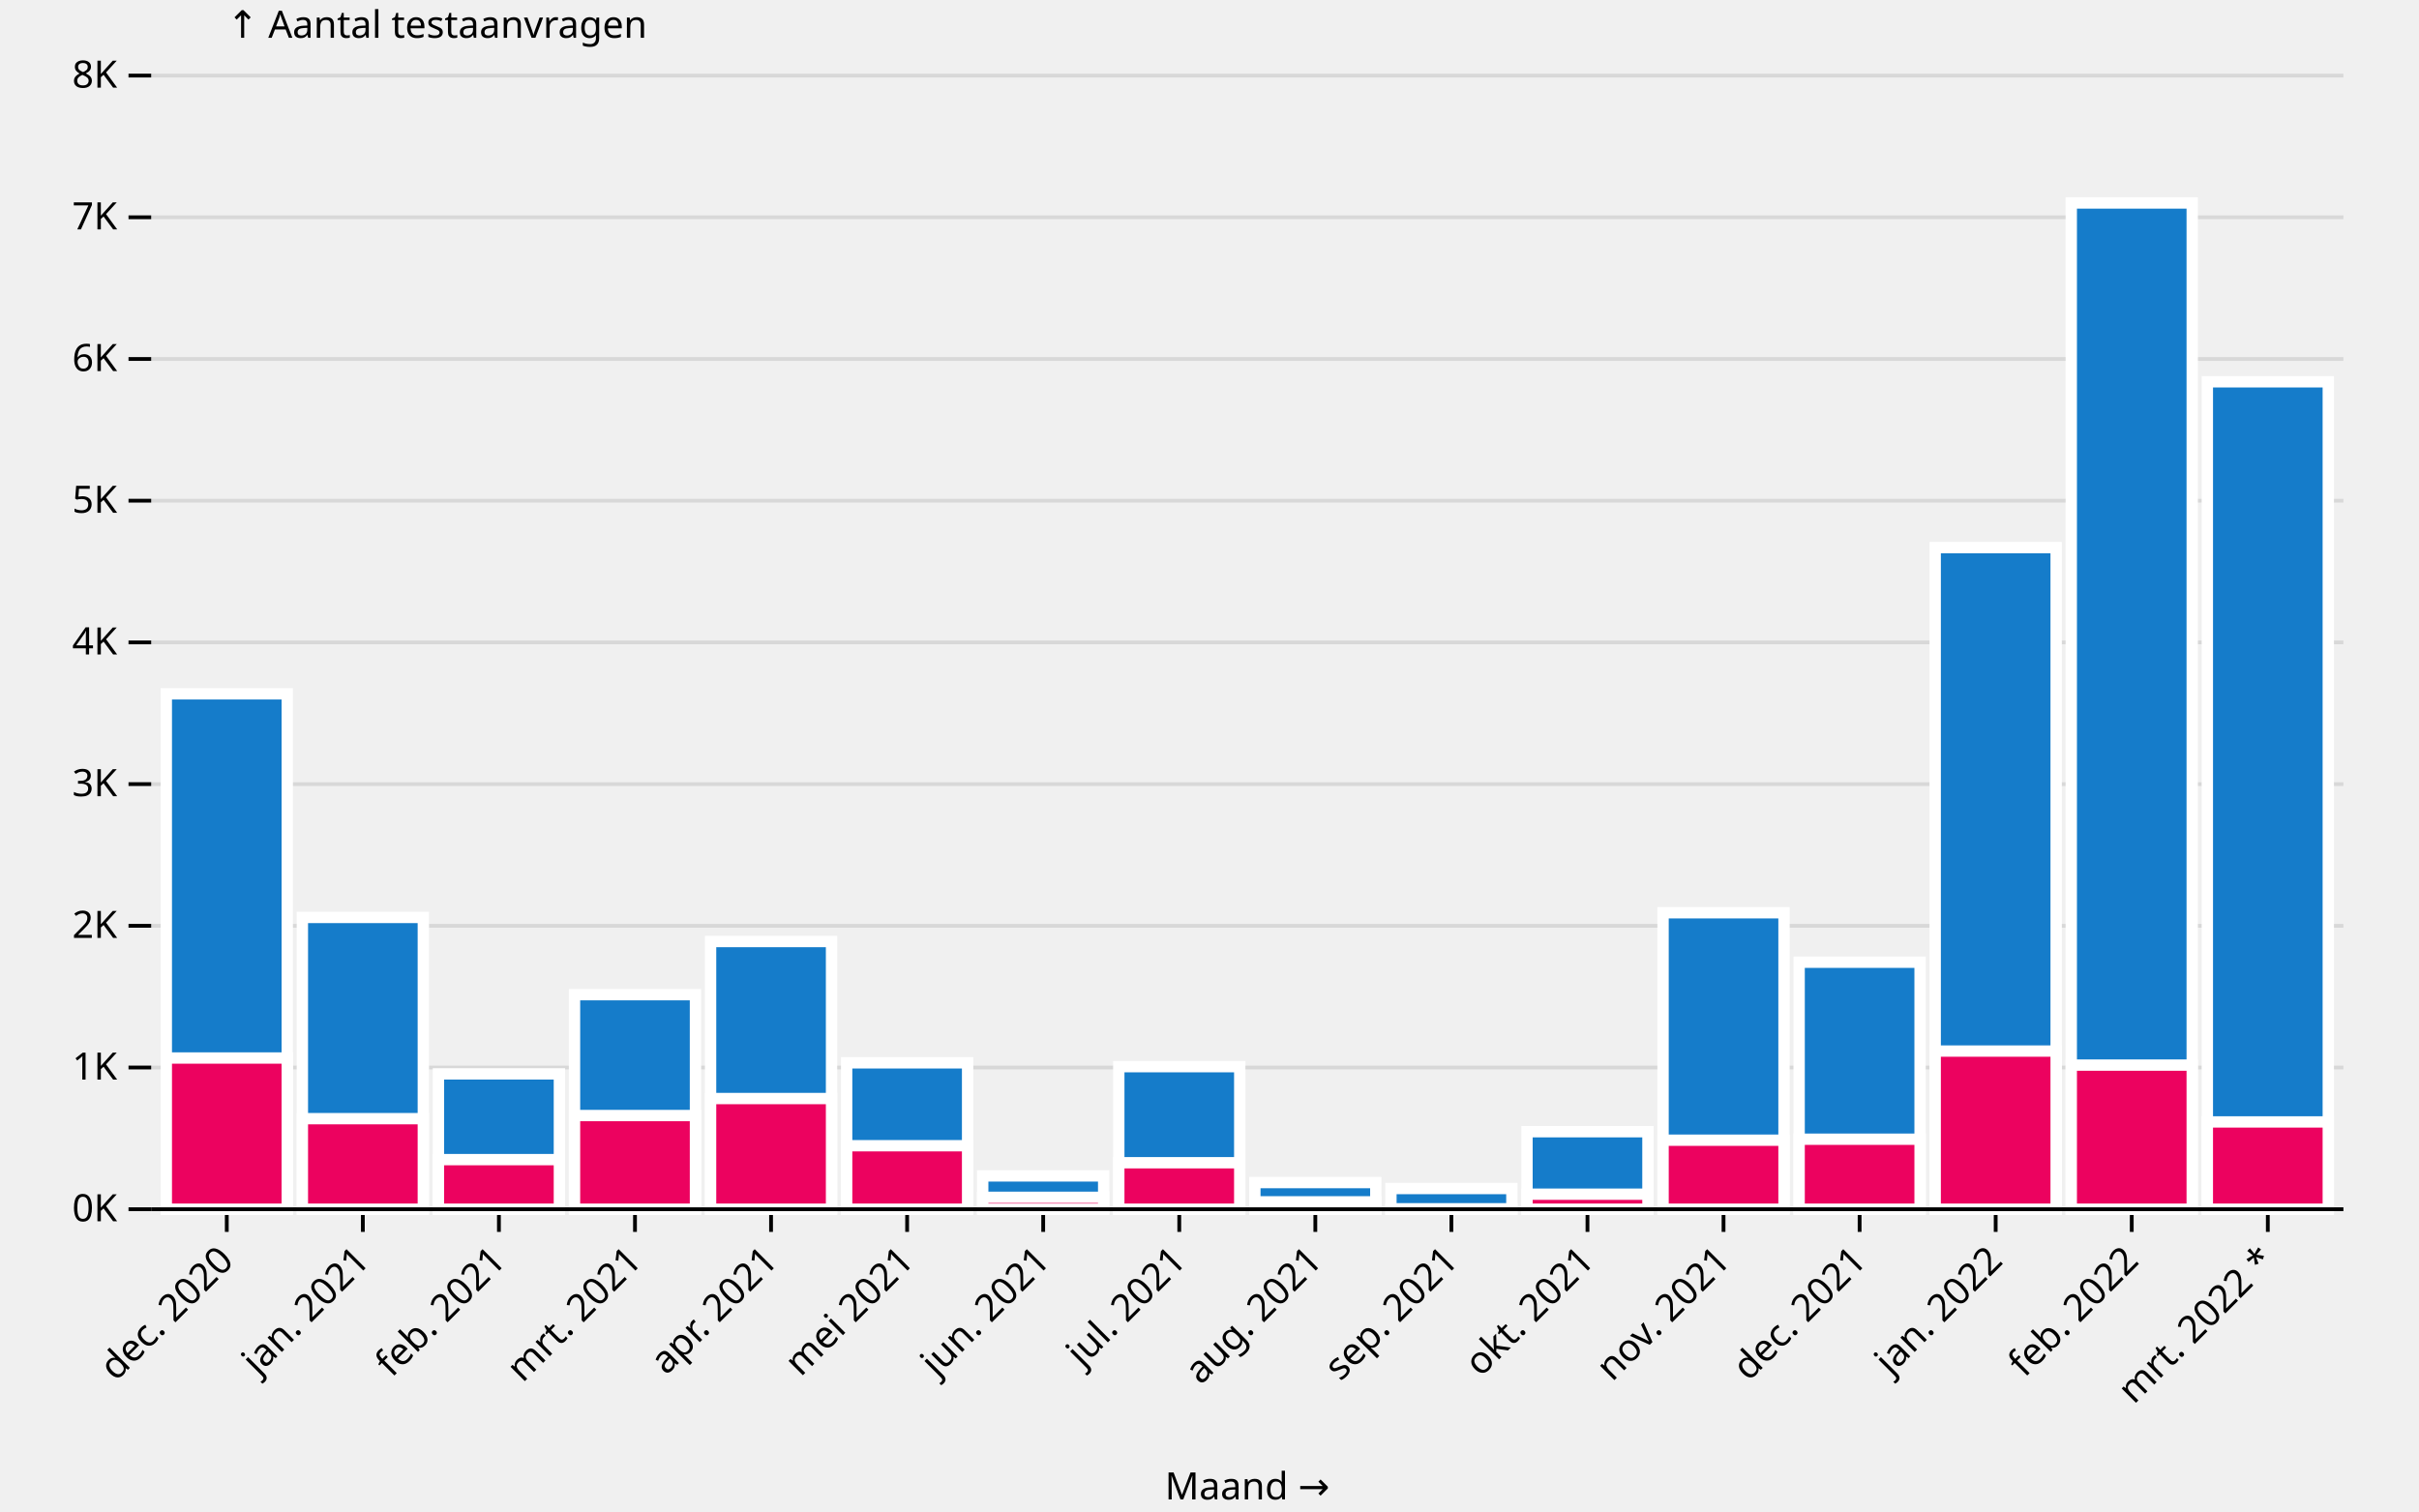
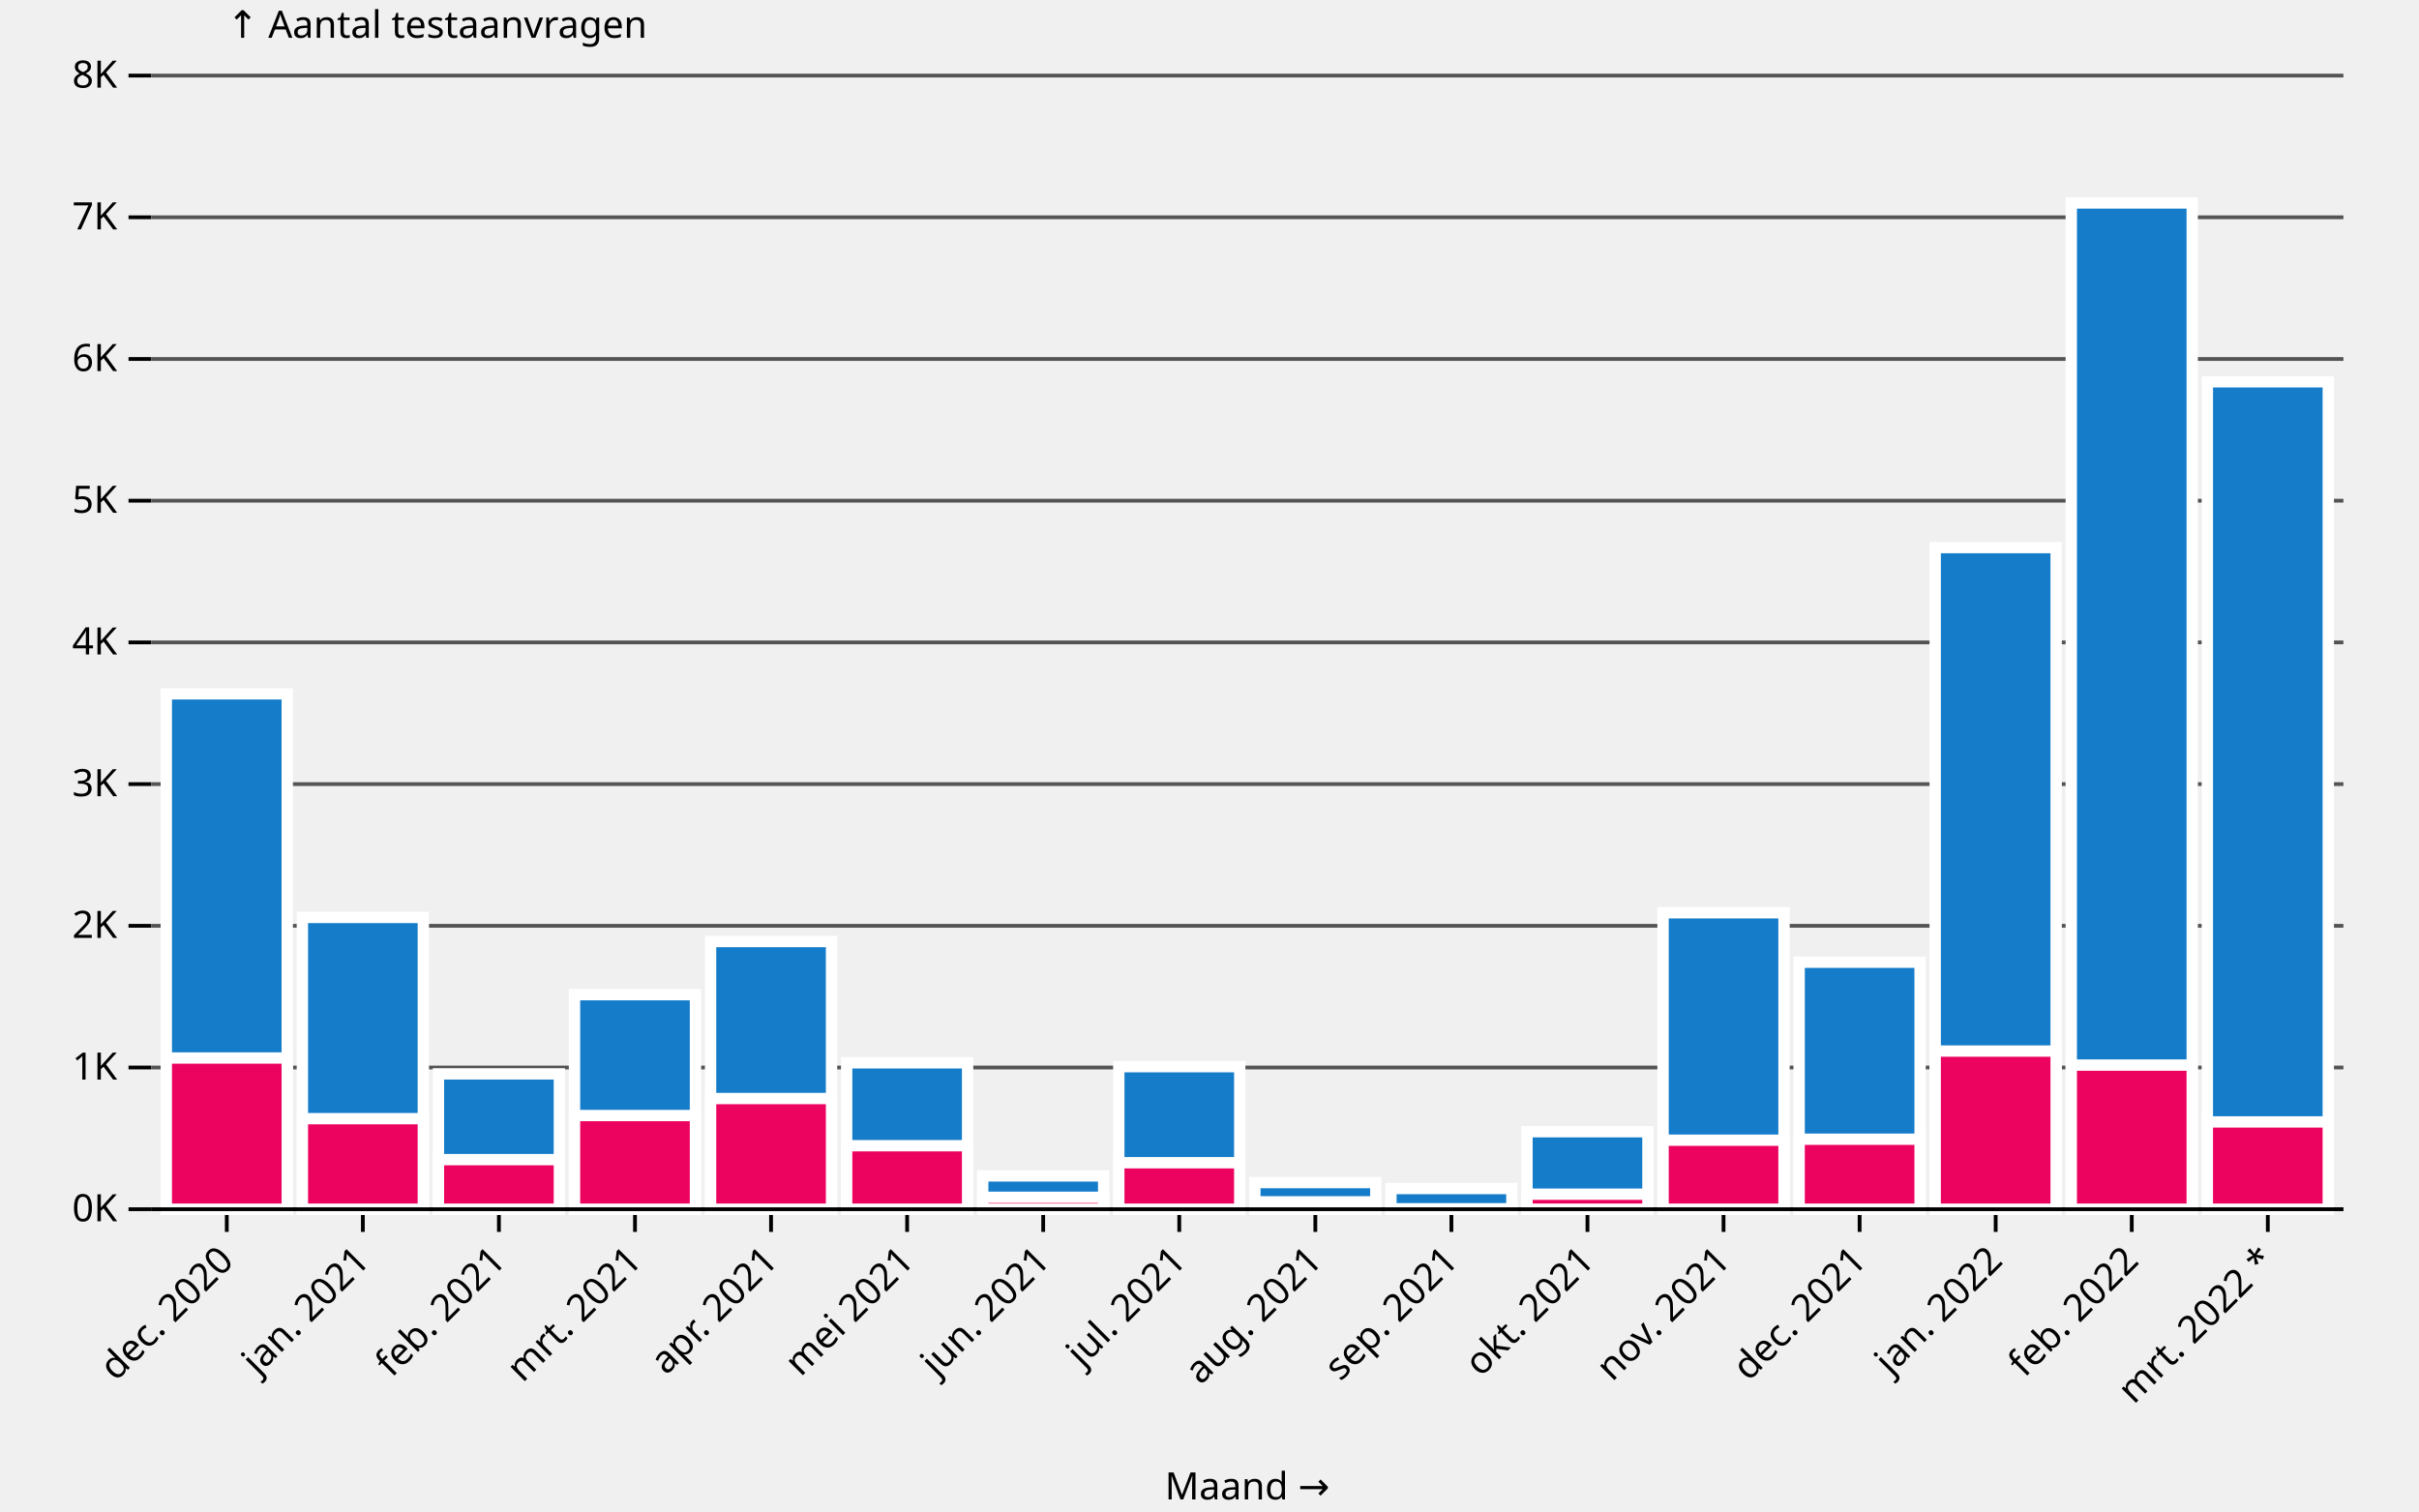
<svg xmlns="http://www.w3.org/2000/svg" class="plot-9e1b856ca2f26" fill="currentColor" font-family="system-ui, sans-serif" font-size="10" text-anchor="middle" width="640" height="400" viewBox="0 0 640 400">
+   <style>
+         line[stroke-opacity] {
+             stroke-opacity: 1;
+             stroke: #545454;
+         }
+ </style>
  <style>
        .plot-c2cf26066a569 {
          display: block;
          background: white;
          height: auto;
          height: intrinsic;
          max-width: 100%;
        }
        .plot-c2cf26066a569 text,
        .plot-c2cf26066a569 tspan {
          white-space: pre;
        }
      </style>
  <g aria-label="y-axis" aria-description="↑ Aantal testaanvragen" transform="translate(40,0)" fill="none" text-anchor="end" font-variant="tabular-nums">
    <g class="tick" opacity="1" transform="translate(0,320)">
      <line stroke="currentColor" x2="-6" />
      <line stroke="currentColor" x2="580" stroke-opacity="0.1" />
      <text fill="currentColor" x="-9" dy="0.32em">0K</text>
    </g>
    <g class="tick" opacity="1" transform="translate(0,282.5)">
      <line stroke="currentColor" x2="-6" />
      <line stroke="currentColor" x2="580" stroke-opacity="0.1" />
      <text fill="currentColor" x="-9" dy="0.32em">1K</text>
    </g>
    <g class="tick" opacity="1" transform="translate(0,245)">
      <line stroke="currentColor" x2="-6" />
      <line stroke="currentColor" x2="580" stroke-opacity="0.1" />
      <text fill="currentColor" x="-9" dy="0.32em">2K</text>
    </g>
    <g class="tick" opacity="1" transform="translate(0,207.5)">
      <line stroke="currentColor" x2="-6" />
      <line stroke="currentColor" x2="580" stroke-opacity="0.1" />
      <text fill="currentColor" x="-9" dy="0.32em">3K</text>
    </g>
    <g class="tick" opacity="1" transform="translate(0,170)">
      <line stroke="currentColor" x2="-6" />
      <line stroke="currentColor" x2="580" stroke-opacity="0.1" />
      <text fill="currentColor" x="-9" dy="0.32em">4K</text>
    </g>
    <g class="tick" opacity="1" transform="translate(0,132.5)">
      <line stroke="currentColor" x2="-6" />
      <line stroke="currentColor" x2="580" stroke-opacity="0.1" />
      <text fill="currentColor" x="-9" dy="0.32em">5K</text>
    </g>
    <g class="tick" opacity="1" transform="translate(0,95)">
      <line stroke="currentColor" x2="-6" />
      <line stroke="currentColor" x2="580" stroke-opacity="0.1" />
      <text fill="currentColor" x="-9" dy="0.32em">6K</text>
    </g>
    <g class="tick" opacity="1" transform="translate(0,57.5)">
      <line stroke="currentColor" x2="-6" />
      <line stroke="currentColor" x2="580" stroke-opacity="0.1" />
      <text fill="currentColor" x="-9" dy="0.32em">7K</text>
    </g>
    <g class="tick" opacity="1" transform="translate(0,20)">
      <line stroke="currentColor" x2="-6" />
      <line stroke="currentColor" x2="580" stroke-opacity="0.1" />
      <text fill="currentColor" x="-9" dy="0.32em">8K</text>
    </g>
    <text fill="currentColor" transform="translate(20,20)" dy="-1em" text-anchor="start">↑ Aantal testaanvragen</text>
  </g>
  <g aria-label="x-axis" aria-description="Maand →" transform="translate(0,320)" fill="none" text-anchor="middle">
    <g class="tick" opacity="1" transform="translate(60,0)">
      <line stroke="currentColor" y2="6" />
      <text fill="currentColor" dy="0.32em" transform="translate(0, 11.82843) rotate(-45)" text-anchor="end">dec. 2020</text>
    </g>
    <g class="tick" opacity="1" transform="translate(96,0)">
      <line stroke="currentColor" y2="6" />
      <text fill="currentColor" dy="0.32em" transform="translate(0, 11.82843) rotate(-45)" text-anchor="end">jan. 2021</text>
    </g>
    <g class="tick" opacity="1" transform="translate(132,0)">
      <line stroke="currentColor" y2="6" />
      <text fill="currentColor" dy="0.32em" transform="translate(0, 11.82843) rotate(-45)" text-anchor="end">feb. 2021</text>
    </g>
    <g class="tick" opacity="1" transform="translate(168,0)">
      <line stroke="currentColor" y2="6" />
      <text fill="currentColor" dy="0.32em" transform="translate(0, 11.82843) rotate(-45)" text-anchor="end">mrt. 2021</text>
    </g>
    <g class="tick" opacity="1" transform="translate(204,0)">
      <line stroke="currentColor" y2="6" />
      <text fill="currentColor" dy="0.32em" transform="translate(0, 11.82843) rotate(-45)" text-anchor="end">apr. 2021</text>
    </g>
    <g class="tick" opacity="1" transform="translate(240,0)">
      <line stroke="currentColor" y2="6" />
      <text fill="currentColor" dy="0.32em" transform="translate(0, 11.82843) rotate(-45)" text-anchor="end">mei 2021</text>
    </g>
    <g class="tick" opacity="1" transform="translate(276,0)">
      <line stroke="currentColor" y2="6" />
      <text fill="currentColor" dy="0.32em" transform="translate(0, 11.82843) rotate(-45)" text-anchor="end">jun. 2021</text>
    </g>
    <g class="tick" opacity="1" transform="translate(312,0)">
      <line stroke="currentColor" y2="6" />
      <text fill="currentColor" dy="0.32em" transform="translate(0, 11.82843) rotate(-45)" text-anchor="end">jul. 2021</text>
    </g>
    <g class="tick" opacity="1" transform="translate(348,0)">
      <line stroke="currentColor" y2="6" />
      <text fill="currentColor" dy="0.32em" transform="translate(0, 11.82843) rotate(-45)" text-anchor="end">aug. 2021</text>
    </g>
    <g class="tick" opacity="1" transform="translate(384,0)">
      <line stroke="currentColor" y2="6" />
      <text fill="currentColor" dy="0.32em" transform="translate(0, 11.82843) rotate(-45)" text-anchor="end">sep. 2021</text>
    </g>
    <g class="tick" opacity="1" transform="translate(420,0)">
      <line stroke="currentColor" y2="6" />
      <text fill="currentColor" dy="0.32em" transform="translate(0, 11.82843) rotate(-45)" text-anchor="end">okt. 2021</text>
    </g>
    <g class="tick" opacity="1" transform="translate(456,0)">
      <line stroke="currentColor" y2="6" />
      <text fill="currentColor" dy="0.32em" transform="translate(0, 11.82843) rotate(-45)" text-anchor="end">nov. 2021</text>
    </g>
    <g class="tick" opacity="1" transform="translate(492,0)">
      <line stroke="currentColor" y2="6" />
      <text fill="currentColor" dy="0.32em" transform="translate(0, 11.82843) rotate(-45)" text-anchor="end">dec. 2021</text>
    </g>
    <g class="tick" opacity="1" transform="translate(528,0)">
      <line stroke="currentColor" y2="6" />
      <text fill="currentColor" dy="0.32em" transform="translate(0, 11.82843) rotate(-45)" text-anchor="end">jan. 2022</text>
    </g>
    <g class="tick" opacity="1" transform="translate(564,0)">
      <line stroke="currentColor" y2="6" />
      <text fill="currentColor" dy="0.32em" transform="translate(0, 11.82843) rotate(-45)" text-anchor="end">feb. 2022</text>
    </g>
    <g class="tick" opacity="1" transform="translate(600,0)">
      <line stroke="currentColor" y2="6" />
      <text fill="currentColor" dy="0.32em" transform="translate(0, 11.82843) rotate(-45)" text-anchor="end">mrt. 2022 *</text>
    </g>
    <text fill="currentColor" transform="translate(330,80)" dy="-0.32em" text-anchor="middle">Maand →</text>
  </g>
  <g aria-label="bar" fill="#157CCA" stroke="white" stroke-width="3">
    <rect x="44" width="32" y="183.612" height="136.388" />
    <rect x="80" width="32" y="242.787" height="77.213" />
    <rect x="116" width="32" y="284.188" height="35.812" />
    <rect x="152" width="32" y="263.225" height="56.775" />
    <rect x="188" width="32" y="249.162" height="70.838" />
    <rect x="224" width="32" y="281.262" height="38.738" />
    <rect x="260" width="32" y="311.187" height="8.813" />
    <rect x="296" width="32" y="282.275" height="37.725" />
    <rect x="332" width="32" y="312.95" height="7.05" />
    <rect x="368" width="32" y="314.525" height="5.475" />
    <rect x="404" width="32" y="299.488" height="20.512" />
    <rect x="440" width="32" y="241.55" height="78.45" />
    <rect x="476" width="32" y="254.637" height="65.363" />
    <rect x="512" width="32" y="144.913" height="175.087" />
    <rect x="548" width="32" y="53.713" height="266.288" />
    <rect x="584" width="32" y="101.037" height="218.963" />
  </g>
  <g aria-label="bar" fill="#ec025f" stroke="white" stroke-width="3">
    <rect x="44" width="32" y="279.988" height="40.012" />
    <rect x="80" width="32" y="296.038" height="23.962" />
    <rect x="116" width="32" y="306.875" height="13.125" />
    <rect x="152" width="32" y="295.212" height="24.788" />
    <rect x="188" width="32" y="290.712" height="29.288" />
    <rect x="224" width="32" y="303.2" height="16.8" />
    <rect x="260" width="32" y="316.85" height="3.15" />
    <rect x="296" width="32" y="307.7" height="12.3" />
    <rect x="332" width="32" y="318.05" height="1.95" />
    <rect x="368" width="32" y="319.887" height="0.113" />
    <rect x="404" width="32" y="316.025" height="3.975" />
    <rect x="440" width="32" y="301.737" height="18.263" />
    <rect x="476" width="32" y="301.475" height="18.525" />
    <rect x="512" width="32" y="278.15" height="41.85" />
    <rect x="548" width="32" y="281.863" height="38.137" />
    <rect x="584" width="32" y="296.9" height="23.1" />
  </g>
  <g aria-label="rule" stroke="currentColor">
    <line x1="40" x2="620" y1="320" y2="320" />
  </g>
</svg>
